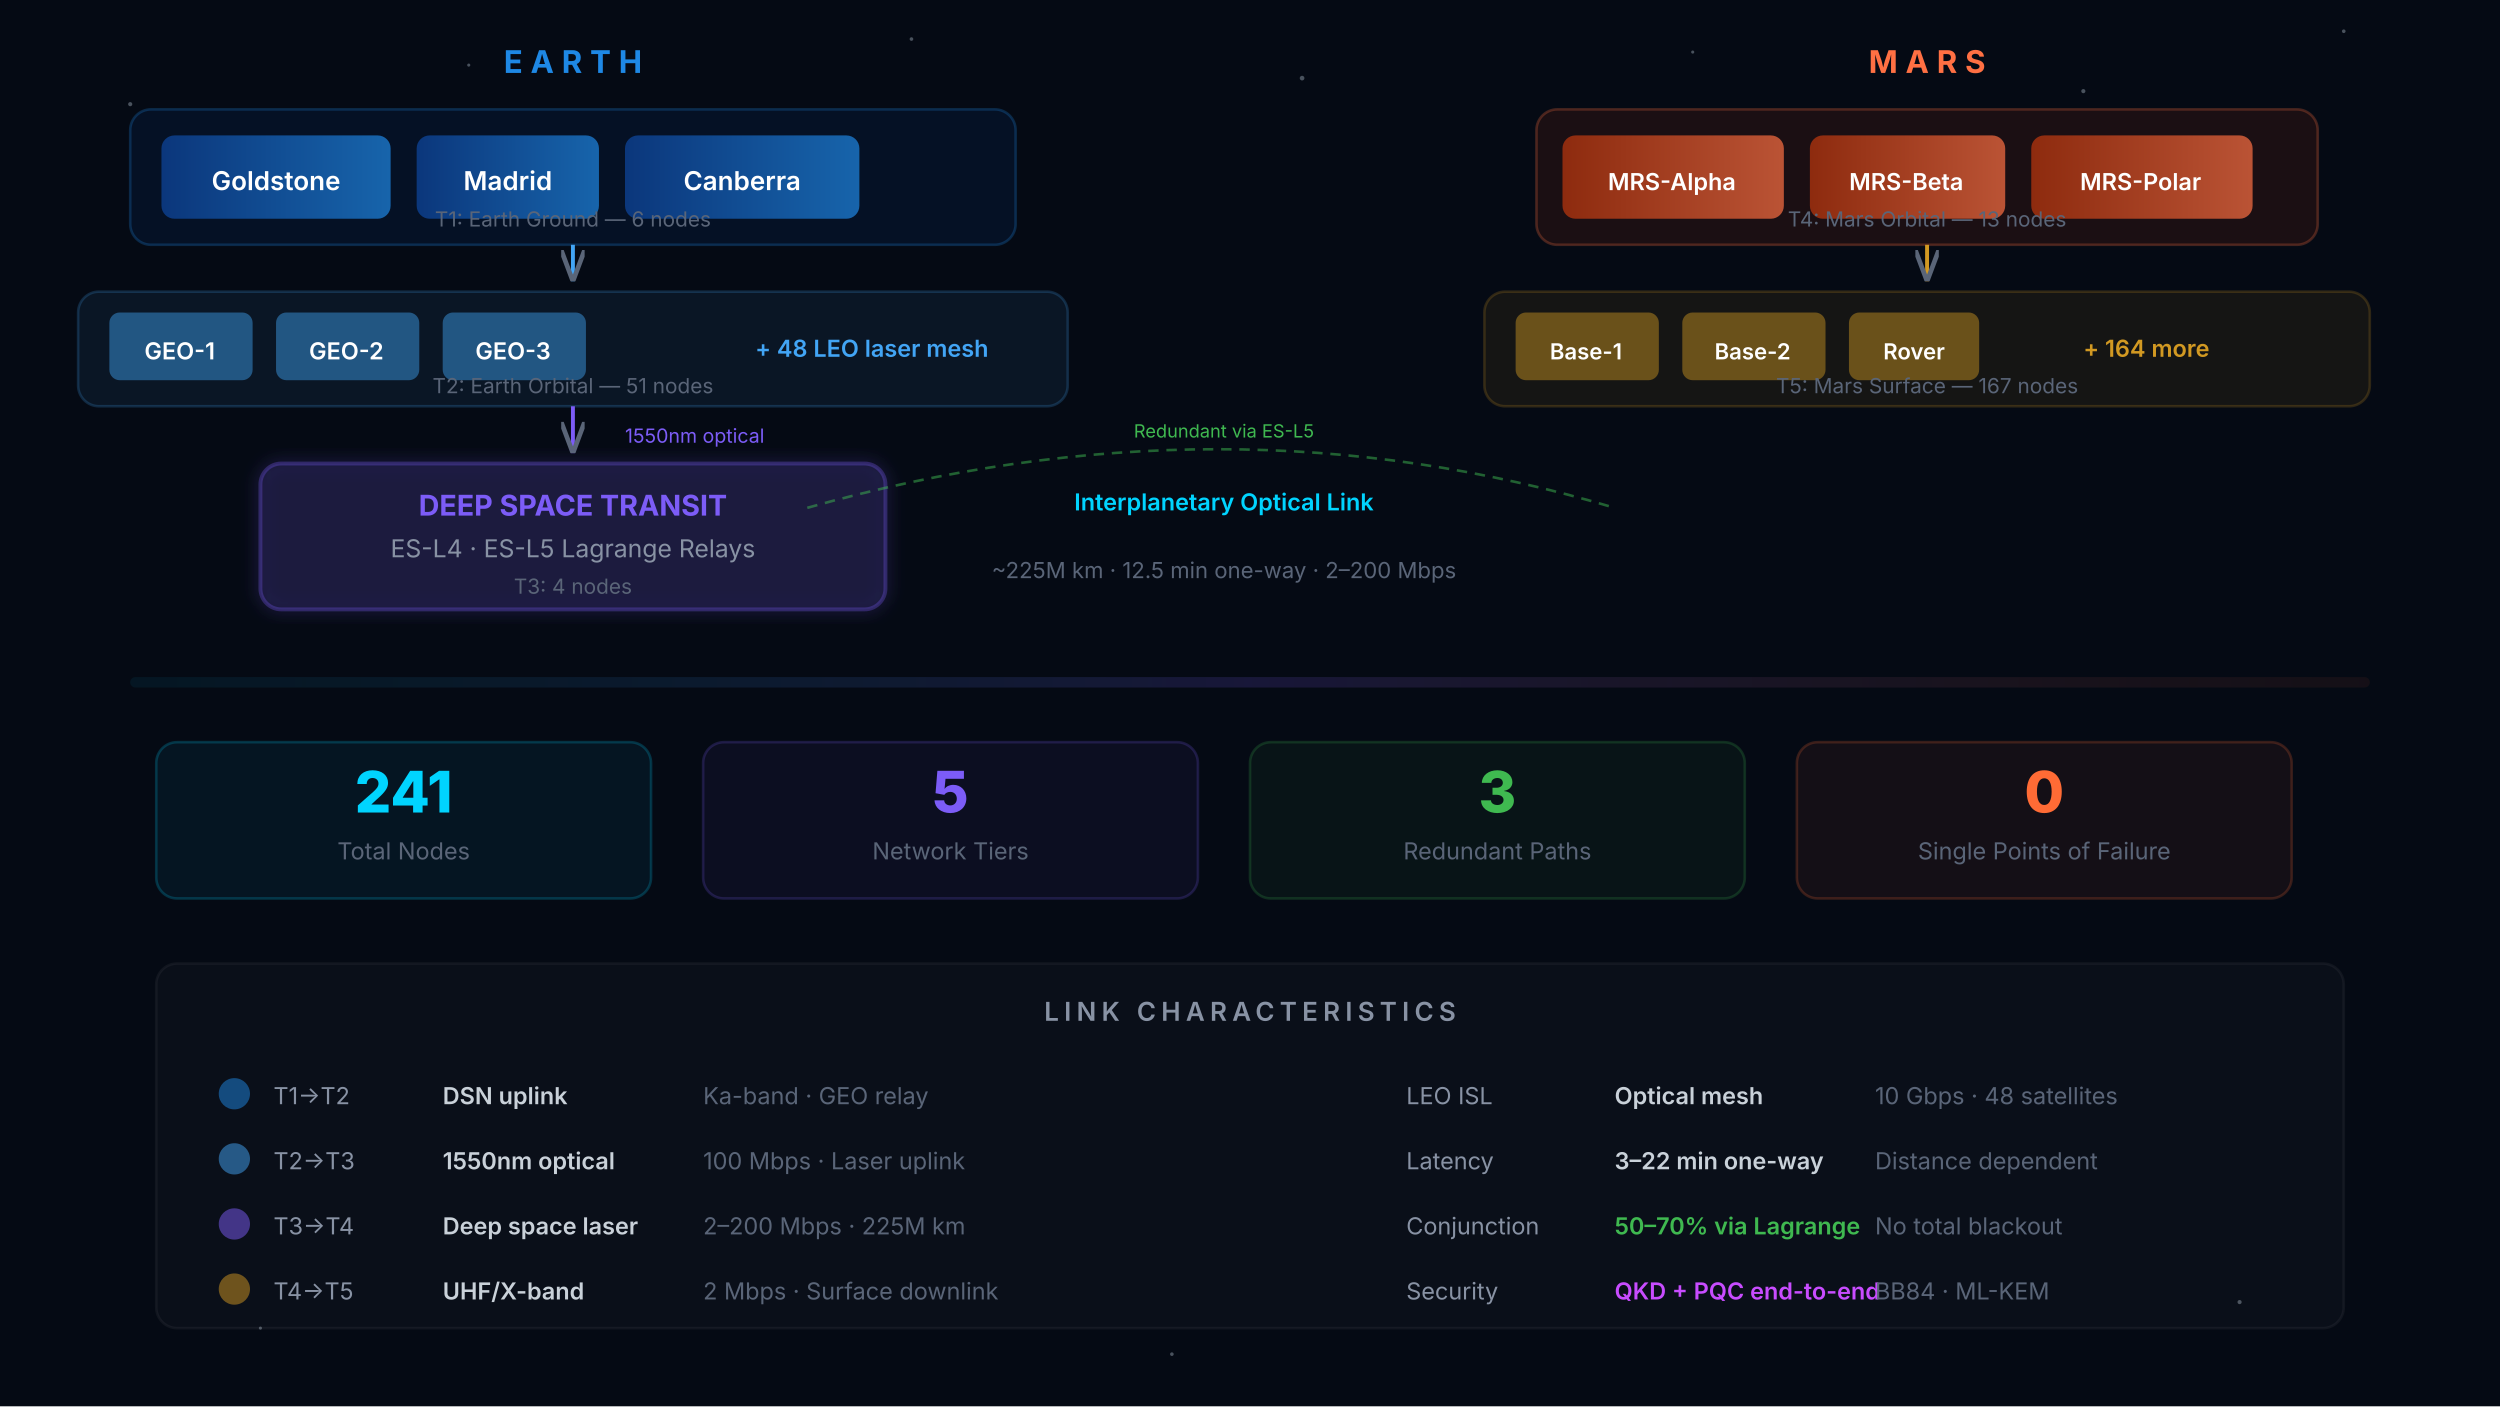
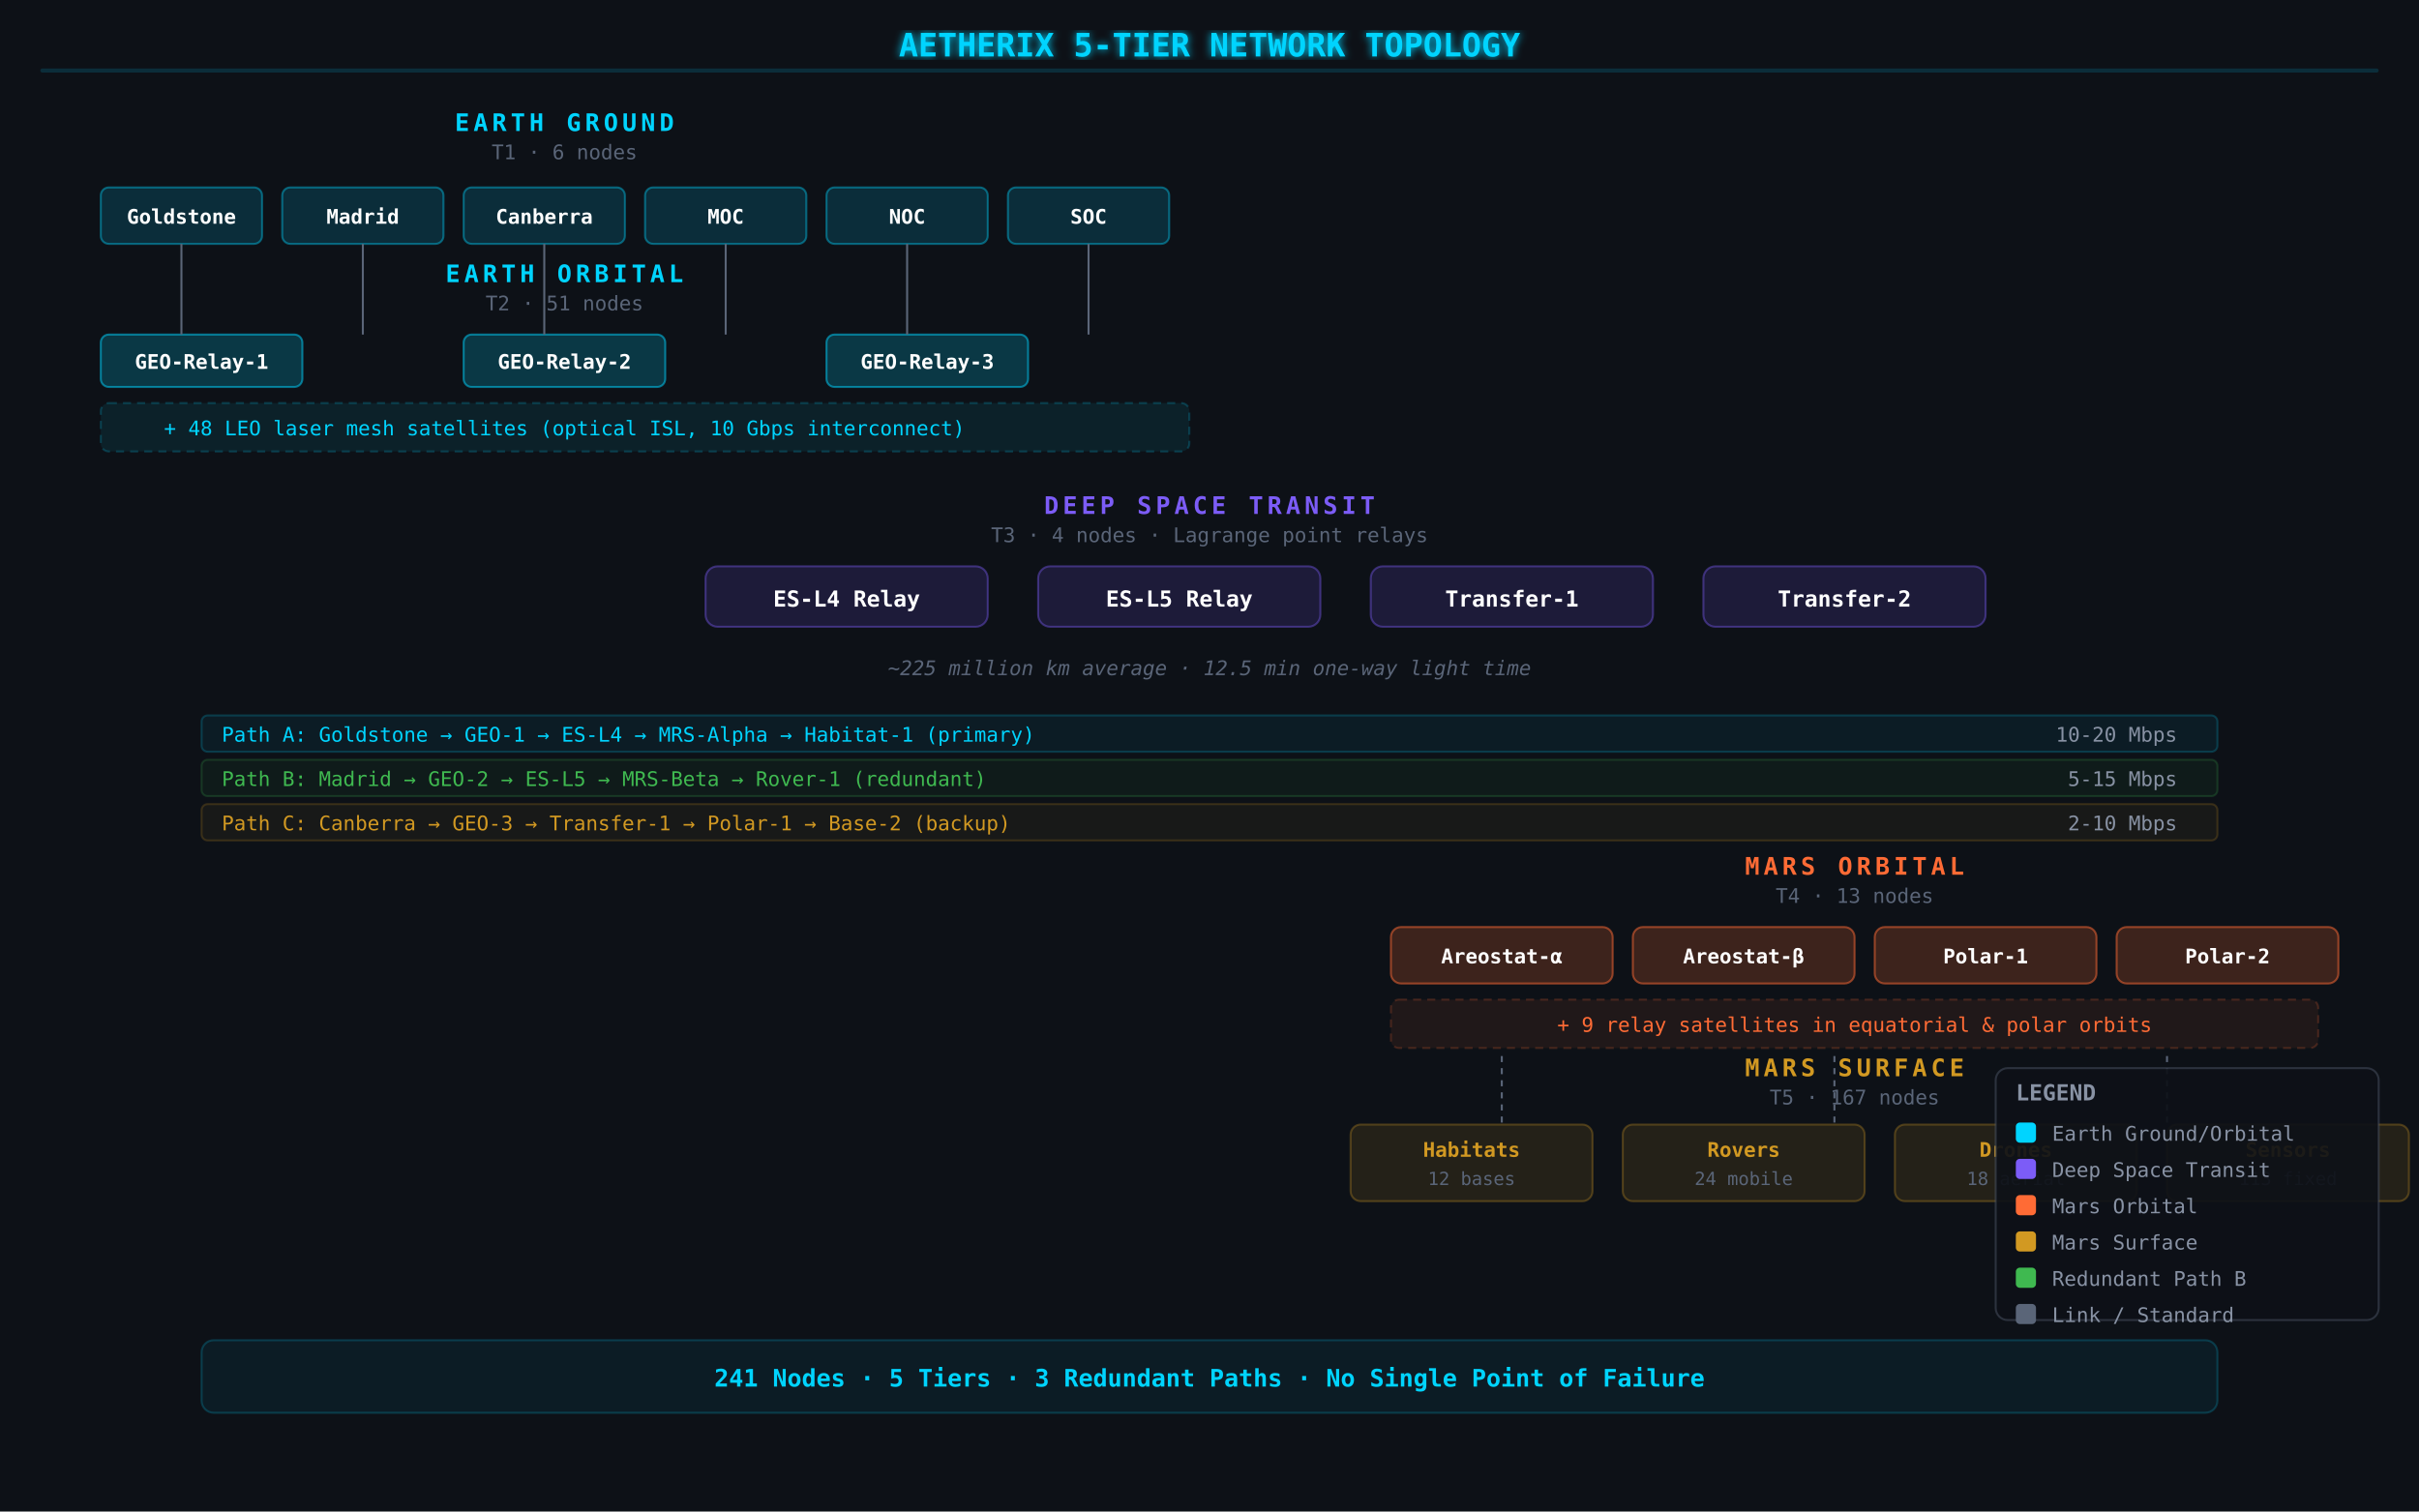
- <svg xmlns="http://www.w3.org/2000/svg" viewBox="0 0 960 540" width="960" height="540">
-   <rect width="960" height="540" fill="#050a14" />
+ <svg xmlns="http://www.w3.org/2000/svg" viewBox="0 0 1200 750" width="1200" height="750">
+   <rect width="1200" height="750" fill="#0d1117" />
  <defs>
-     <marker id="arr" markerWidth="8" markerHeight="6" refX="8" refY="3" orient="auto">
-       <path d="M0,0 L8,3 L0,6" fill="none" stroke="#5a6578" stroke-width="1.2" />
-     </marker>
-     <linearGradient id="beam" x1="0" y1="0" x2="1" y2="0">
-       <stop offset="0%" stop-color="#00d4ff" stop-opacity="0.15" />
-       <stop offset="50%" stop-color="#7c5cf7" stop-opacity="0.4" />
-       <stop offset="100%" stop-color="#ff6b35" stop-opacity="0.15" />
-     </linearGradient>
-     <linearGradient id="gEarth" x1="0" y1="0" x2="1" y2="0">
-       <stop offset="0%" stop-color="#0d47a1" />
-       <stop offset="100%" stop-color="#1e88e5" />
-     </linearGradient>
-     <linearGradient id="gMars" x1="0" y1="0" x2="1" y2="0">
-       <stop offset="0%" stop-color="#bf360c" />
-       <stop offset="100%" stop-color="#ff7043" />
-     </linearGradient>
    <filter id="glow">
-       <feGaussianBlur stdDeviation="3" result="b" />
+       <feGaussianBlur stdDeviation="2" result="blur" />
      <feMerge>
-         <feMergeNode in="b" />
+         <feMergeNode in="blur" />
        <feMergeNode in="SourceGraphic" />
      </feMerge>
    </filter>
-     <filter id="softGlow">
-       <feGaussianBlur stdDeviation="6" result="b" />
+     <filter id="glowStrong">
+       <feGaussianBlur stdDeviation="4" result="blur" />
      <feMerge>
-         <feMergeNode in="b" />
+         <feMergeNode in="blur" />
        <feMergeNode in="SourceGraphic" />
      </feMerge>
    </filter>
+     <linearGradient id="gradCyan" x1="0" y1="0" x2="1" y2="1">
+       <stop offset="0%" stop-color="#00d4ff" stop-opacity="0.15" />
+       <stop offset="100%" stop-color="#00d4ff" stop-opacity="0.03" />
+     </linearGradient>
+     <linearGradient id="gradPurple" x1="0" y1="0" x2="1" y2="1">
+       <stop offset="0%" stop-color="#7c5cf7" stop-opacity="0.15" />
+       <stop offset="100%" stop-color="#7c5cf7" stop-opacity="0.03" />
+     </linearGradient>
+     <linearGradient id="gradOrange" x1="0" y1="0" x2="1" y2="1">
+       <stop offset="0%" stop-color="#ff6b35" stop-opacity="0.15" />
+       <stop offset="100%" stop-color="#ff6b35" stop-opacity="0.03" />
+     </linearGradient>
+     <linearGradient id="gradGreen" x1="0" y1="0" x2="1" y2="1">
+       <stop offset="0%" stop-color="#3fb950" stop-opacity="0.15" />
+       <stop offset="100%" stop-color="#3fb950" stop-opacity="0.03" />
+     </linearGradient>
+     <linearGradient id="gradMagenta" x1="0" y1="0" x2="1" y2="1">
+       <stop offset="0%" stop-color="#c84cff" stop-opacity="0.15" />
+       <stop offset="100%" stop-color="#c84cff" stop-opacity="0.03" />
+     </linearGradient>
+     <linearGradient id="gradGold" x1="0" y1="0" x2="1" y2="1">
+       <stop offset="0%" stop-color="#d29922" stop-opacity="0.15" />
+       <stop offset="100%" stop-color="#d29922" stop-opacity="0.03" />
+     </linearGradient>
+     <linearGradient id="gradRed" x1="0" y1="0" x2="1" y2="1">
+       <stop offset="0%" stop-color="#f85149" stop-opacity="0.15" />
+       <stop offset="100%" stop-color="#f85149" stop-opacity="0.03" />
+     </linearGradient>
+     <linearGradient id="gradMarsEarth" x1="0" y1="0" x2="1" y2="0">
+       <stop offset="0%" stop-color="#ff6b35" stop-opacity="0.3" />
+       <stop offset="50%" stop-color="#7c5cf7" stop-opacity="0.15" />
+       <stop offset="100%" stop-color="#00d4ff" stop-opacity="0.3" />
+     </linearGradient>
+     <marker id="arrCyan" markerWidth="10" markerHeight="7" refX="10" refY="3.5" orient="auto">
+       <path d="M0,0 L10,3.5 L0,7" fill="none" stroke="#00d4ff" stroke-width="1.2" />
+     </marker>
+     <marker id="arrPurple" markerWidth="10" markerHeight="7" refX="10" refY="3.5" orient="auto">
+       <path d="M0,0 L10,3.5 L0,7" fill="none" stroke="#7c5cf7" stroke-width="1.2" />
+     </marker>
+     <marker id="arrGray" markerWidth="10" markerHeight="7" refX="10" refY="3.5" orient="auto">
+       <path d="M0,0 L10,3.5 L0,7" fill="none" stroke="#5a6578" stroke-width="1.2" />
+     </marker>
+     <marker id="arrGreen" markerWidth="10" markerHeight="7" refX="10" refY="3.5" orient="auto">
+       <path d="M0,0 L10,3.5 L0,7" fill="none" stroke="#3fb950" stroke-width="1.2" />
+     </marker>
+     <marker id="arrOrange" markerWidth="10" markerHeight="7" refX="10" refY="3.5" orient="auto">
+       <path d="M0,0 L10,3.5 L0,7" fill="none" stroke="#ff6b35" stroke-width="1.2" />
+     </marker>
+     <marker id="arrMagenta" markerWidth="10" markerHeight="7" refX="10" refY="3.5" orient="auto">
+       <path d="M0,0 L10,3.5 L0,7" fill="none" stroke="#c84cff" stroke-width="1.2" />
+     </marker>
+     <marker id="arrGold" markerWidth="10" markerHeight="7" refX="10" refY="3.5" orient="auto">
+       <path d="M0,0 L10,3.5 L0,7" fill="none" stroke="#d29922" stroke-width="1.2" />
+     </marker>
+     <marker id="arrRed" markerWidth="10" markerHeight="7" refX="10" refY="3.5" orient="auto">
+       <path d="M0,0 L10,3.5 L0,7" fill="none" stroke="#f85149" stroke-width="1.2" />
+     </marker>
  </defs>
-   <g opacity="0.35">
-     <circle cx="50" cy="40" r="0.8" fill="#c8d6e5" />
-     <circle cx="180" cy="25" r="0.6" fill="#c8d6e5" />
-     <circle cx="350" cy="15" r="0.7" fill="#c8d6e5" />
-     <circle cx="500" cy="30" r="0.9" fill="#c8d6e5" />
-     <circle cx="650" cy="20" r="0.6" fill="#c8d6e5" />
-     <circle cx="800" cy="35" r="0.8" fill="#c8d6e5" />
-     <circle cx="900" cy="12" r="0.7" fill="#c8d6e5" />
-     <circle cx="100" cy="510" r="0.6" fill="#c8d6e5" />
-     <circle cx="860" cy="500" r="0.8" fill="#c8d6e5" />
-     <circle cx="450" cy="520" r="0.7" fill="#c8d6e5" />
-   </g>
-   <text x="220" y="28" text-anchor="middle" fill="#1e88e5" font-size="12" font-weight="700" letter-spacing="3" font-family="Inter,system-ui,sans-serif">EARTH</text>
-   <rect x="50" y="42" width="340" height="52" rx="8" fill="rgba(13,71,161,0.12)" stroke="#1e88e5" stroke-opacity="0.25" stroke-width="1" />
-   <rect x="62" y="52" width="88" height="32" rx="5" fill="url(#gEarth)" fill-opacity="0.7" />
-   <text x="106" y="73" text-anchor="middle" fill="white" font-size="10" font-weight="600" font-family="Inter,sans-serif">Goldstone</text>
-   <rect x="160" y="52" width="70" height="32" rx="5" fill="url(#gEarth)" fill-opacity="0.7" />
-   <text x="195" y="73" text-anchor="middle" fill="white" font-size="10" font-weight="600" font-family="Inter,sans-serif">Madrid</text>
-   <rect x="240" y="52" width="90" height="32" rx="5" fill="url(#gEarth)" fill-opacity="0.7" />
-   <text x="285" y="73" text-anchor="middle" fill="white" font-size="10" font-weight="600" font-family="Inter,sans-serif">Canberra</text>
-   <text x="220" y="87" text-anchor="middle" fill="#5a6578" font-size="8" font-family="Inter,sans-serif">T1: Earth Ground — 6 nodes</text>
-   <line x1="220" y1="94" x2="220" y2="108" stroke="#42a5f5" stroke-width="1.5" marker-end="url(#arr)" />
-   <rect x="30" y="112" width="380" height="44" rx="8" fill="rgba(66,165,245,0.08)" stroke="#42a5f5" stroke-opacity="0.2" stroke-width="1" />
-   <rect x="42" y="120" width="55" height="26" rx="4" fill="#42a5f5" fill-opacity="0.45" />
-   <text x="69" y="138" text-anchor="middle" fill="white" font-size="9" font-weight="600" font-family="Inter,sans-serif">GEO-1</text>
-   <rect x="106" y="120" width="55" height="26" rx="4" fill="#42a5f5" fill-opacity="0.45" />
-   <text x="133" y="138" text-anchor="middle" fill="white" font-size="9" font-weight="600" font-family="Inter,sans-serif">GEO-2</text>
-   <rect x="170" y="120" width="55" height="26" rx="4" fill="#42a5f5" fill-opacity="0.45" />
-   <text x="197" y="138" text-anchor="middle" fill="white" font-size="9" font-weight="600" font-family="Inter,sans-serif">GEO-3</text>
-   <text x="290" y="137" text-anchor="start" fill="#42a5f5" font-size="9" font-weight="600" font-family="Inter,sans-serif">+ 48 LEO laser mesh</text>
-   <text x="220" y="151" text-anchor="middle" fill="#5a6578" font-size="8" font-family="Inter,sans-serif">T2: Earth Orbital — 51 nodes</text>
-   <line x1="220" y1="156" x2="220" y2="174" stroke="#7c5cf7" stroke-width="1.5" marker-end="url(#arr)" />
-   <text x="240" y="170" fill="#7c5cf7" font-size="7.5" font-family="Inter,sans-serif">1550nm optical</text>
-   <rect x="100" y="178" width="240" height="56" rx="8" fill="rgba(124,92,247,0.1)" stroke="#7c5cf7" stroke-opacity="0.3" stroke-width="1.5" filter="url(#glow)" />
-   <text x="220" y="198" text-anchor="middle" fill="#7c5cf7" font-size="11" font-weight="700" font-family="Inter,sans-serif">DEEP SPACE TRANSIT</text>
-   <text x="220" y="214" text-anchor="middle" fill="#8892a4" font-size="9.5" font-family="Inter,sans-serif">ES-L4 · ES-L5 Lagrange Relays</text>
-   <text x="220" y="228" text-anchor="middle" fill="#5a6578" font-size="8" font-family="Inter,sans-serif">T3: 4 nodes</text>
-   <line x1="340" y1="206" x2="600" y2="206" stroke="url(#beam)" stroke-width="4" filter="url(#softGlow)" />
-   <line x1="340" y1="206" x2="600" y2="206" stroke="url(#beam)" stroke-width="14" opacity="0.06" />
-   <text x="470" y="196" text-anchor="middle" fill="#00d4ff" font-size="9" font-weight="600" font-family="Inter,sans-serif">Interplanetary Optical Link</text>
-   <text x="470" y="222" text-anchor="middle" fill="#5a6578" font-size="8.5" font-family="Inter,sans-serif">~225M km · 12.5 min one-way · 2–200 Mbps</text>
-   <path d="M310,195 Q470,150 620,195" fill="none" stroke="#3fb950" stroke-width="1" stroke-dasharray="4,3" stroke-opacity="0.5" />
-   <text x="470" y="168" text-anchor="middle" fill="#3fb950" font-size="7" font-opacity="0.7" font-family="Inter,sans-serif">Redundant via ES-L5</text>
-   <text x="740" y="28" text-anchor="middle" fill="#ff7043" font-size="12" font-weight="700" letter-spacing="3" font-family="Inter,system-ui,sans-serif">MARS</text>
-   <rect x="590" y="42" width="300" height="52" rx="8" fill="rgba(191,54,12,0.12)" stroke="#ff7043" stroke-opacity="0.25" stroke-width="1" />
-   <rect x="600" y="52" width="85" height="32" rx="5" fill="url(#gMars)" fill-opacity="0.7" />
-   <text x="642" y="73" text-anchor="middle" fill="white" font-size="9" font-weight="600" font-family="Inter,sans-serif">MRS-Alpha</text>
-   <rect x="695" y="52" width="75" height="32" rx="5" fill="url(#gMars)" fill-opacity="0.7" />
-   <text x="732" y="73" text-anchor="middle" fill="white" font-size="9" font-weight="600" font-family="Inter,sans-serif">MRS-Beta</text>
-   <rect x="780" y="52" width="85" height="32" rx="5" fill="url(#gMars)" fill-opacity="0.7" />
-   <text x="822" y="73" text-anchor="middle" fill="white" font-size="9" font-weight="600" font-family="Inter,sans-serif">MRS-Polar</text>
-   <text x="740" y="87" text-anchor="middle" fill="#5a6578" font-size="8" font-family="Inter,sans-serif">T4: Mars Orbital — 13 nodes</text>
-   <line x1="740" y1="94" x2="740" y2="108" stroke="#d29922" stroke-width="1.5" marker-end="url(#arr)" />
-   <rect x="570" y="112" width="340" height="44" rx="8" fill="rgba(210,153,34,0.08)" stroke="#d29922" stroke-opacity="0.2" stroke-width="1" />
-   <rect x="582" y="120" width="55" height="26" rx="4" fill="#d29922" fill-opacity="0.45" />
-   <text x="609" y="138" text-anchor="middle" fill="white" font-size="8.5" font-weight="600" font-family="Inter,sans-serif">Base-1</text>
-   <rect x="646" y="120" width="55" height="26" rx="4" fill="#d29922" fill-opacity="0.45" />
-   <text x="673" y="138" text-anchor="middle" fill="white" font-size="8.5" font-weight="600" font-family="Inter,sans-serif">Base-2</text>
-   <rect x="710" y="120" width="50" height="26" rx="4" fill="#d29922" fill-opacity="0.45" />
-   <text x="735" y="138" text-anchor="middle" fill="white" font-size="8.5" font-weight="600" font-family="Inter,sans-serif">Rover</text>
-   <text x="800" y="137" text-anchor="start" fill="#d29922" font-size="9" font-weight="600" font-family="Inter,sans-serif">+ 164 more</text>
-   <text x="740" y="151" text-anchor="middle" fill="#5a6578" font-size="8" font-family="Inter,sans-serif">T5: Mars Surface — 167 nodes</text>
-   <rect x="50" y="260" width="860" height="4" rx="2" fill="url(#beam)" opacity="0.4" />
-   <rect x="60" y="285" width="190" height="60" rx="8" fill="rgba(0,212,255,0.06)" stroke="#00d4ff" stroke-opacity="0.2" />
-   <text x="155" y="312" text-anchor="middle" fill="#00d4ff" font-size="22" font-weight="800" font-family="Inter,sans-serif">241</text>
-   <text x="155" y="330" text-anchor="middle" fill="#5a6578" font-size="9" font-family="Inter,sans-serif">Total Nodes</text>
-   <rect x="270" y="285" width="190" height="60" rx="8" fill="rgba(124,92,247,0.06)" stroke="#7c5cf7" stroke-opacity="0.2" />
-   <text x="365" y="312" text-anchor="middle" fill="#7c5cf7" font-size="22" font-weight="800" font-family="Inter,sans-serif">5</text>
-   <text x="365" y="330" text-anchor="middle" fill="#5a6578" font-size="9" font-family="Inter,sans-serif">Network Tiers</text>
-   <rect x="480" y="285" width="190" height="60" rx="8" fill="rgba(63,185,80,0.06)" stroke="#3fb950" stroke-opacity="0.2" />
-   <text x="575" y="312" text-anchor="middle" fill="#3fb950" font-size="22" font-weight="800" font-family="Inter,sans-serif">3</text>
-   <text x="575" y="330" text-anchor="middle" fill="#5a6578" font-size="9" font-family="Inter,sans-serif">Redundant Paths</text>
-   <rect x="690" y="285" width="190" height="60" rx="8" fill="rgba(255,107,53,0.06)" stroke="#ff6b35" stroke-opacity="0.2" />
-   <text x="785" y="312" text-anchor="middle" fill="#ff6b35" font-size="22" font-weight="800" font-family="Inter,sans-serif">0</text>
-   <text x="785" y="330" text-anchor="middle" fill="#5a6578" font-size="9" font-family="Inter,sans-serif">Single Points of Failure</text>
-   <g transform="translate(60,370)" font-family="Inter,sans-serif">
-     <rect width="840" height="140" rx="8" fill="rgba(255,255,255,0.02)" stroke="rgba(255,255,255,0.05)" stroke-width="1" />
-     <text x="420" y="22" text-anchor="middle" fill="#8892a4" font-size="10" font-weight="600" letter-spacing="2">LINK CHARACTERISTICS</text>
-     <circle cx="30" cy="50" r="6" fill="#1e88e5" fill-opacity="0.5" />
-     <text x="45" y="54" fill="#8892a4" font-size="9">T1→T2</text>
-     <text x="110" y="54" fill="#c9d1d9" font-size="9" font-weight="600">DSN uplink</text>
-     <text x="210" y="54" fill="#5a6578" font-size="9">Ka-band · GEO relay</text>
-     <circle cx="30" cy="75" r="6" fill="#42a5f5" fill-opacity="0.5" />
-     <text x="45" y="79" fill="#8892a4" font-size="9">T2→T3</text>
-     <text x="110" y="79" fill="#c9d1d9" font-size="9" font-weight="600">1550nm optical</text>
-     <text x="210" y="79" fill="#5a6578" font-size="9">100 Mbps · Laser uplink</text>
-     <circle cx="30" cy="100" r="6" fill="#7c5cf7" fill-opacity="0.5" />
-     <text x="45" y="104" fill="#8892a4" font-size="9">T3→T4</text>
-     <text x="110" y="104" fill="#c9d1d9" font-size="9" font-weight="600">Deep space laser</text>
-     <text x="210" y="104" fill="#5a6578" font-size="9">2–200 Mbps · 225M km</text>
-     <circle cx="30" cy="125" r="6" fill="#d29922" fill-opacity="0.5" />
-     <text x="45" y="129" fill="#8892a4" font-size="9">T4→T5</text>
-     <text x="110" y="129" fill="#c9d1d9" font-size="9" font-weight="600">UHF/X-band</text>
-     <text x="210" y="129" fill="#5a6578" font-size="9">2 Mbps · Surface downlink</text>
-     <text x="480" y="54" fill="#8892a4" font-size="9">LEO ISL</text>
-     <text x="560" y="54" fill="#c9d1d9" font-size="9" font-weight="600">Optical mesh</text>
-     <text x="660" y="54" fill="#5a6578" font-size="9">10 Gbps · 48 satellites</text>
-     <text x="480" y="79" fill="#8892a4" font-size="9">Latency</text>
-     <text x="560" y="79" fill="#c9d1d9" font-size="9" font-weight="600">3–22 min one-way</text>
-     <text x="660" y="79" fill="#5a6578" font-size="9">Distance dependent</text>
-     <text x="480" y="104" fill="#8892a4" font-size="9">Conjunction</text>
-     <text x="560" y="104" fill="#3fb950" font-size="9" font-weight="600">50–70% via Lagrange</text>
-     <text x="660" y="104" fill="#5a6578" font-size="9">No total blackout</text>
-     <text x="480" y="129" fill="#8892a4" font-size="9">Security</text>
-     <text x="560" y="129" fill="#c84cff" font-size="9" font-weight="600">QKD + PQC end-to-end</text>
-     <text x="660" y="129" fill="#5a6578" font-size="9">BB84 · ML-KEM</text>
-   </g>
+   <text x="600" y="28" text-anchor="middle" fill="#00d4ff" font-size="16" font-weight="700" font-family="'SF Mono', 'Cascadia Code', 'Fira Code', monospace" filter="url(#glow)">AETHERIX 5-TIER NETWORK TOPOLOGY</text>
+   <rect x="20" y="34" width="1160" height="2" rx="1" fill="#00d4ff" fill-opacity="0.15" />
+   <text x="280" y="65" text-anchor="middle" fill="#00d4ff" font-size="12" font-weight="700" font-family="'SF Mono', 'Cascadia Code', 'Fira Code', monospace" letter-spacing="2">EARTH GROUND</text>
+   <text x="280" y="79" text-anchor="middle" fill="#5a6578" font-size="10" font-family="'SF Mono', 'Cascadia Code', 'Fira Code', monospace">T1 · 6 nodes</text>
+   <rect x="50" y="93" width="80" height="28" rx="4" fill="#00d4ff" fill-opacity="0.15" stroke="#00d4ff" stroke-opacity="0.4" />
+   <text x="90" y="111" text-anchor="middle" fill="white" font-size="10" font-weight="600" font-family="'SF Mono', 'Cascadia Code', 'Fira Code', monospace">Goldstone</text>
+   <rect x="140" y="93" width="80" height="28" rx="4" fill="#00d4ff" fill-opacity="0.15" stroke="#00d4ff" stroke-opacity="0.4" />
+   <text x="180" y="111" text-anchor="middle" fill="white" font-size="10" font-weight="600" font-family="'SF Mono', 'Cascadia Code', 'Fira Code', monospace">Madrid</text>
+   <rect x="230" y="93" width="80" height="28" rx="4" fill="#00d4ff" fill-opacity="0.15" stroke="#00d4ff" stroke-opacity="0.4" />
+   <text x="270" y="111" text-anchor="middle" fill="white" font-size="10" font-weight="600" font-family="'SF Mono', 'Cascadia Code', 'Fira Code', monospace">Canberra</text>
+   <rect x="320" y="93" width="80" height="28" rx="4" fill="#00d4ff" fill-opacity="0.15" stroke="#00d4ff" stroke-opacity="0.4" />
+   <text x="360" y="111" text-anchor="middle" fill="white" font-size="10" font-weight="600" font-family="'SF Mono', 'Cascadia Code', 'Fira Code', monospace">MOC</text>
+   <rect x="410" y="93" width="80" height="28" rx="4" fill="#00d4ff" fill-opacity="0.15" stroke="#00d4ff" stroke-opacity="0.4" />
+   <text x="450" y="111" text-anchor="middle" fill="white" font-size="10" font-weight="600" font-family="'SF Mono', 'Cascadia Code', 'Fira Code', monospace">NOC</text>
+   <rect x="500" y="93" width="80" height="28" rx="4" fill="#00d4ff" fill-opacity="0.15" stroke="#00d4ff" stroke-opacity="0.4" />
+   <text x="540" y="111" text-anchor="middle" fill="white" font-size="10" font-weight="600" font-family="'SF Mono', 'Cascadia Code', 'Fira Code', monospace">SOC</text>
+   <text x="280" y="140" text-anchor="middle" fill="#00d4ff" font-size="12" font-weight="700" font-family="'SF Mono', 'Cascadia Code', 'Fira Code', monospace" letter-spacing="2">EARTH ORBITAL</text>
+   <text x="280" y="154" text-anchor="middle" fill="#5a6578" font-size="10" font-family="'SF Mono', 'Cascadia Code', 'Fira Code', monospace">T2 · 51 nodes</text>
+   <rect x="50" y="166" width="100" height="26" rx="4" fill="#00d4ff" fill-opacity="0.2" stroke="#00d4ff" stroke-opacity="0.5" />
+   <text x="100" y="183" text-anchor="middle" fill="white" font-size="10" font-weight="600" font-family="'SF Mono', 'Cascadia Code', 'Fira Code', monospace">GEO-Relay-1</text>
+   <rect x="230" y="166" width="100" height="26" rx="4" fill="#00d4ff" fill-opacity="0.2" stroke="#00d4ff" stroke-opacity="0.5" />
+   <text x="280" y="183" text-anchor="middle" fill="white" font-size="10" font-weight="600" font-family="'SF Mono', 'Cascadia Code', 'Fira Code', monospace">GEO-Relay-2</text>
+   <rect x="410" y="166" width="100" height="26" rx="4" fill="#00d4ff" fill-opacity="0.2" stroke="#00d4ff" stroke-opacity="0.5" />
+   <text x="460" y="183" text-anchor="middle" fill="white" font-size="10" font-weight="600" font-family="'SF Mono', 'Cascadia Code', 'Fira Code', monospace">GEO-Relay-3</text>
+   <rect x="50" y="200" width="540" height="24" rx="4" fill="#00d4ff" fill-opacity="0.08" stroke="#00d4ff" stroke-opacity="0.2" stroke-dasharray="4,3" />
+   <text x="280" y="216" text-anchor="middle" fill="#00d4ff" font-size="10" font-family="'SF Mono', 'Cascadia Code', 'Fira Code', monospace">+ 48 LEO laser mesh satellites (optical ISL, 10 Gbps interconnect)</text>
+   <line x1="90" y1="121" x2="90" y2="166" stroke="#5a6578" stroke-width="1" />
+   <line x1="180" y1="121" x2="180" y2="166" stroke="#5a6578" stroke-width="1" />
+   <line x1="270" y1="121" x2="270" y2="166" stroke="#5a6578" stroke-width="1" />
+   <line x1="360" y1="121" x2="360" y2="166" stroke="#5a6578" stroke-width="1" />
+   <line x1="450" y1="121" x2="450" y2="166" stroke="#5a6578" stroke-width="1" />
+   <line x1="540" y1="121" x2="540" y2="166" stroke="#5a6578" stroke-width="1" />
+   <text x="600" y="255" text-anchor="middle" fill="#7c5cf7" font-size="12" font-weight="700" font-family="'SF Mono', 'Cascadia Code', 'Fira Code', monospace" letter-spacing="2">DEEP SPACE TRANSIT</text>
+   <text x="600" y="269" text-anchor="middle" fill="#5a6578" font-size="10" font-family="'SF Mono', 'Cascadia Code', 'Fira Code', monospace">T3 · 4 nodes · Lagrange point relays</text>
+   <rect x="350" y="281" width="140" height="30" rx="6" fill="#7c5cf7" fill-opacity="0.15" stroke="#7c5cf7" stroke-opacity="0.4" />
+   <text x="420" y="301" text-anchor="middle" fill="white" font-size="11" font-weight="600" font-family="'SF Mono', 'Cascadia Code', 'Fira Code', monospace">ES-L4 Relay</text>
+   <rect x="515" y="281" width="140" height="30" rx="6" fill="#7c5cf7" fill-opacity="0.15" stroke="#7c5cf7" stroke-opacity="0.4" />
+   <text x="585" y="301" text-anchor="middle" fill="white" font-size="11" font-weight="600" font-family="'SF Mono', 'Cascadia Code', 'Fira Code', monospace">ES-L5 Relay</text>
+   <rect x="680" y="281" width="140" height="30" rx="6" fill="#7c5cf7" fill-opacity="0.15" stroke="#7c5cf7" stroke-opacity="0.4" />
+   <text x="750" y="301" text-anchor="middle" fill="white" font-size="11" font-weight="600" font-family="'SF Mono', 'Cascadia Code', 'Fira Code', monospace">Transfer-1</text>
+   <rect x="845" y="281" width="140" height="30" rx="6" fill="#7c5cf7" fill-opacity="0.15" stroke="#7c5cf7" stroke-opacity="0.4" />
+   <text x="915" y="301" text-anchor="middle" fill="white" font-size="11" font-weight="600" font-family="'SF Mono', 'Cascadia Code', 'Fira Code', monospace">Transfer-2</text>
+   <text x="600" y="335" text-anchor="middle" fill="#5a6578" font-size="10" font-family="'SF Mono', 'Cascadia Code', 'Fira Code', monospace" font-style="italic">~225 million km average · 12.5 min one-way light time</text>
+   <rect x="100" y="355" width="1000" height="18" rx="3" fill="#00d4ff" fill-opacity="0.06" stroke="#00d4ff" stroke-opacity="0.2" />
+   <text x="110" y="368" fill="#00d4ff" font-size="10" font-family="'SF Mono', 'Cascadia Code', 'Fira Code', monospace">Path A: Goldstone → GEO-1 → ES-L4 → MRS-Alpha → Habitat-1 (primary)</text>
+   <text x="1080" y="368" text-anchor="end" fill="#8892a4" font-size="10" font-family="'SF Mono', 'Cascadia Code', 'Fira Code', monospace">10-20 Mbps</text>
+   <rect x="100" y="377" width="1000" height="18" rx="3" fill="#3fb950" fill-opacity="0.06" stroke="#3fb950" stroke-opacity="0.2" />
+   <text x="110" y="390" fill="#3fb950" font-size="10" font-family="'SF Mono', 'Cascadia Code', 'Fira Code', monospace">Path B: Madrid → GEO-2 → ES-L5 → MRS-Beta → Rover-1 (redundant)</text>
+   <text x="1080" y="390" text-anchor="end" fill="#8892a4" font-size="10" font-family="'SF Mono', 'Cascadia Code', 'Fira Code', monospace">5-15 Mbps</text>
+   <rect x="100" y="399" width="1000" height="18" rx="3" fill="#d29922" fill-opacity="0.06" stroke="#d29922" stroke-opacity="0.2" />
+   <text x="110" y="412" fill="#d29922" font-size="10" font-family="'SF Mono', 'Cascadia Code', 'Fira Code', monospace">Path C: Canberra → GEO-3 → Transfer-1 → Polar-1 → Base-2 (backup)</text>
+   <text x="1080" y="412" text-anchor="end" fill="#8892a4" font-size="10" font-family="'SF Mono', 'Cascadia Code', 'Fira Code', monospace">2-10 Mbps</text>
+   <text x="920" y="434" text-anchor="middle" fill="#ff6b35" font-size="12" font-weight="700" font-family="'SF Mono', 'Cascadia Code', 'Fira Code', monospace" letter-spacing="2">MARS ORBITAL</text>
+   <text x="920" y="448" text-anchor="middle" fill="#5a6578" font-size="10" font-family="'SF Mono', 'Cascadia Code', 'Fira Code', monospace">T4 · 13 nodes</text>
+   <rect x="690" y="460" width="110" height="28" rx="5" fill="#ff6b35" fill-opacity="0.2" stroke="#ff6b35" stroke-opacity="0.5" />
+   <text x="745" y="478" text-anchor="middle" fill="white" font-size="10" font-weight="600" font-family="'SF Mono', 'Cascadia Code', 'Fira Code', monospace">Areostat-α</text>
+   <rect x="810" y="460" width="110" height="28" rx="5" fill="#ff6b35" fill-opacity="0.2" stroke="#ff6b35" stroke-opacity="0.5" />
+   <text x="865" y="478" text-anchor="middle" fill="white" font-size="10" font-weight="600" font-family="'SF Mono', 'Cascadia Code', 'Fira Code', monospace">Areostat-β</text>
+   <rect x="930" y="460" width="110" height="28" rx="5" fill="#ff6b35" fill-opacity="0.2" stroke="#ff6b35" stroke-opacity="0.5" />
+   <text x="985" y="478" text-anchor="middle" fill="white" font-size="10" font-weight="600" font-family="'SF Mono', 'Cascadia Code', 'Fira Code', monospace">Polar-1</text>
+   <rect x="1050" y="460" width="110" height="28" rx="5" fill="#ff6b35" fill-opacity="0.2" stroke="#ff6b35" stroke-opacity="0.5" />
+   <text x="1105" y="478" text-anchor="middle" fill="white" font-size="10" font-weight="600" font-family="'SF Mono', 'Cascadia Code', 'Fira Code', monospace">Polar-2</text>
+   <rect x="690" y="496" width="460" height="24" rx="4" fill="#ff6b35" fill-opacity="0.08" stroke="#ff6b35" stroke-opacity="0.2" stroke-dasharray="4,3" />
+   <text x="920" y="512" text-anchor="middle" fill="#ff6b35" font-size="10" font-family="'SF Mono', 'Cascadia Code', 'Fira Code', monospace">+ 9 relay satellites in equatorial &amp; polar orbits</text>
+   <text x="920" y="534" text-anchor="middle" fill="#d29922" font-size="12" font-weight="700" font-family="'SF Mono', 'Cascadia Code', 'Fira Code', monospace" letter-spacing="2">MARS SURFACE</text>
+   <text x="920" y="548" text-anchor="middle" fill="#5a6578" font-size="10" font-family="'SF Mono', 'Cascadia Code', 'Fira Code', monospace">T5 · 167 nodes</text>
+   <rect x="670" y="558" width="120" height="38" rx="5" fill="#d29922" fill-opacity="0.12" stroke="#d29922" stroke-opacity="0.3" />
+   <text x="730" y="574" text-anchor="middle" fill="#d29922" font-size="10" font-weight="600" font-family="'SF Mono', 'Cascadia Code', 'Fira Code', monospace">Habitats</text>
+   <text x="730" y="588" text-anchor="middle" fill="#5a6578" font-size="9" font-family="'SF Mono', 'Cascadia Code', 'Fira Code', monospace">12 bases</text>
+   <rect x="805" y="558" width="120" height="38" rx="5" fill="#d29922" fill-opacity="0.12" stroke="#d29922" stroke-opacity="0.3" />
+   <text x="865" y="574" text-anchor="middle" fill="#d29922" font-size="10" font-weight="600" font-family="'SF Mono', 'Cascadia Code', 'Fira Code', monospace">Rovers</text>
+   <text x="865" y="588" text-anchor="middle" fill="#5a6578" font-size="9" font-family="'SF Mono', 'Cascadia Code', 'Fira Code', monospace">24 mobile</text>
+   <rect x="940" y="558" width="120" height="38" rx="5" fill="#d29922" fill-opacity="0.12" stroke="#d29922" stroke-opacity="0.3" />
+   <text x="1000" y="574" text-anchor="middle" fill="#d29922" font-size="10" font-weight="600" font-family="'SF Mono', 'Cascadia Code', 'Fira Code', monospace">Drones</text>
+   <text x="1000" y="588" text-anchor="middle" fill="#5a6578" font-size="9" font-family="'SF Mono', 'Cascadia Code', 'Fira Code', monospace">18 aerial</text>
+   <rect x="1075" y="558" width="120" height="38" rx="5" fill="#d29922" fill-opacity="0.12" stroke="#d29922" stroke-opacity="0.3" />
+   <text x="1135" y="574" text-anchor="middle" fill="#d29922" font-size="10" font-weight="600" font-family="'SF Mono', 'Cascadia Code', 'Fira Code', monospace">Sensors</text>
+   <text x="1135" y="588" text-anchor="middle" fill="#5a6578" font-size="9" font-family="'SF Mono', 'Cascadia Code', 'Fira Code', monospace">113 fixed</text>
+   <line x1="745" y1="524" x2="745" y2="558" stroke="#5a6578" stroke-width="1" stroke-dasharray="3,3" />
+   <line x1="910" y1="524" x2="910" y2="558" stroke="#5a6578" stroke-width="1" stroke-dasharray="3,3" />
+   <line x1="1075" y1="524" x2="1075" y2="558" stroke="#5a6578" stroke-width="1" stroke-dasharray="3,3" />
+   <rect x="100" y="665" width="1000" height="36" rx="6" fill="#00d4ff" fill-opacity="0.06" stroke="#00d4ff" stroke-opacity="0.2" />
+   <text x="600" y="688" text-anchor="middle" fill="#00d4ff" font-size="12" font-weight="700" font-family="'SF Mono', 'Cascadia Code', 'Fira Code', monospace">241 Nodes · 5 Tiers · 3 Redundant Paths · No Single Point of Failure</text>
+   <rect x="990" y="530" width="190" height="125" rx="6" fill="rgba(13,17,23,0.92)" stroke="#5a6578" stroke-opacity="0.4" />
+   <text x="1000" y="546" fill="#8892a4" font-size="11" font-weight="700" font-family="'SF Mono', 'Cascadia Code', 'Fira Code', monospace">LEGEND</text>
+   <rect x="1000" y="557" width="10" height="10" rx="2" fill="#00d4ff" />
+   <text x="1018" y="566" fill="#8892a4" font-size="10" font-family="'SF Mono', 'Cascadia Code', 'Fira Code', monospace">Earth Ground/Orbital</text>
+   <rect x="1000" y="575" width="10" height="10" rx="2" fill="#7c5cf7" />
+   <text x="1018" y="584" fill="#8892a4" font-size="10" font-family="'SF Mono', 'Cascadia Code', 'Fira Code', monospace">Deep Space Transit</text>
+   <rect x="1000" y="593" width="10" height="10" rx="2" fill="#ff6b35" />
+   <text x="1018" y="602" fill="#8892a4" font-size="10" font-family="'SF Mono', 'Cascadia Code', 'Fira Code', monospace">Mars Orbital</text>
+   <rect x="1000" y="611" width="10" height="10" rx="2" fill="#d29922" />
+   <text x="1018" y="620" fill="#8892a4" font-size="10" font-family="'SF Mono', 'Cascadia Code', 'Fira Code', monospace">Mars Surface</text>
+   <rect x="1000" y="629" width="10" height="10" rx="2" fill="#3fb950" />
+   <text x="1018" y="638" fill="#8892a4" font-size="10" font-family="'SF Mono', 'Cascadia Code', 'Fira Code', monospace">Redundant Path B</text>
+   <rect x="1000" y="647" width="10" height="10" rx="2" fill="#5a6578" />
+   <text x="1018" y="656" fill="#8892a4" font-size="10" font-family="'SF Mono', 'Cascadia Code', 'Fira Code', monospace">Link / Standard</text>
</svg>
